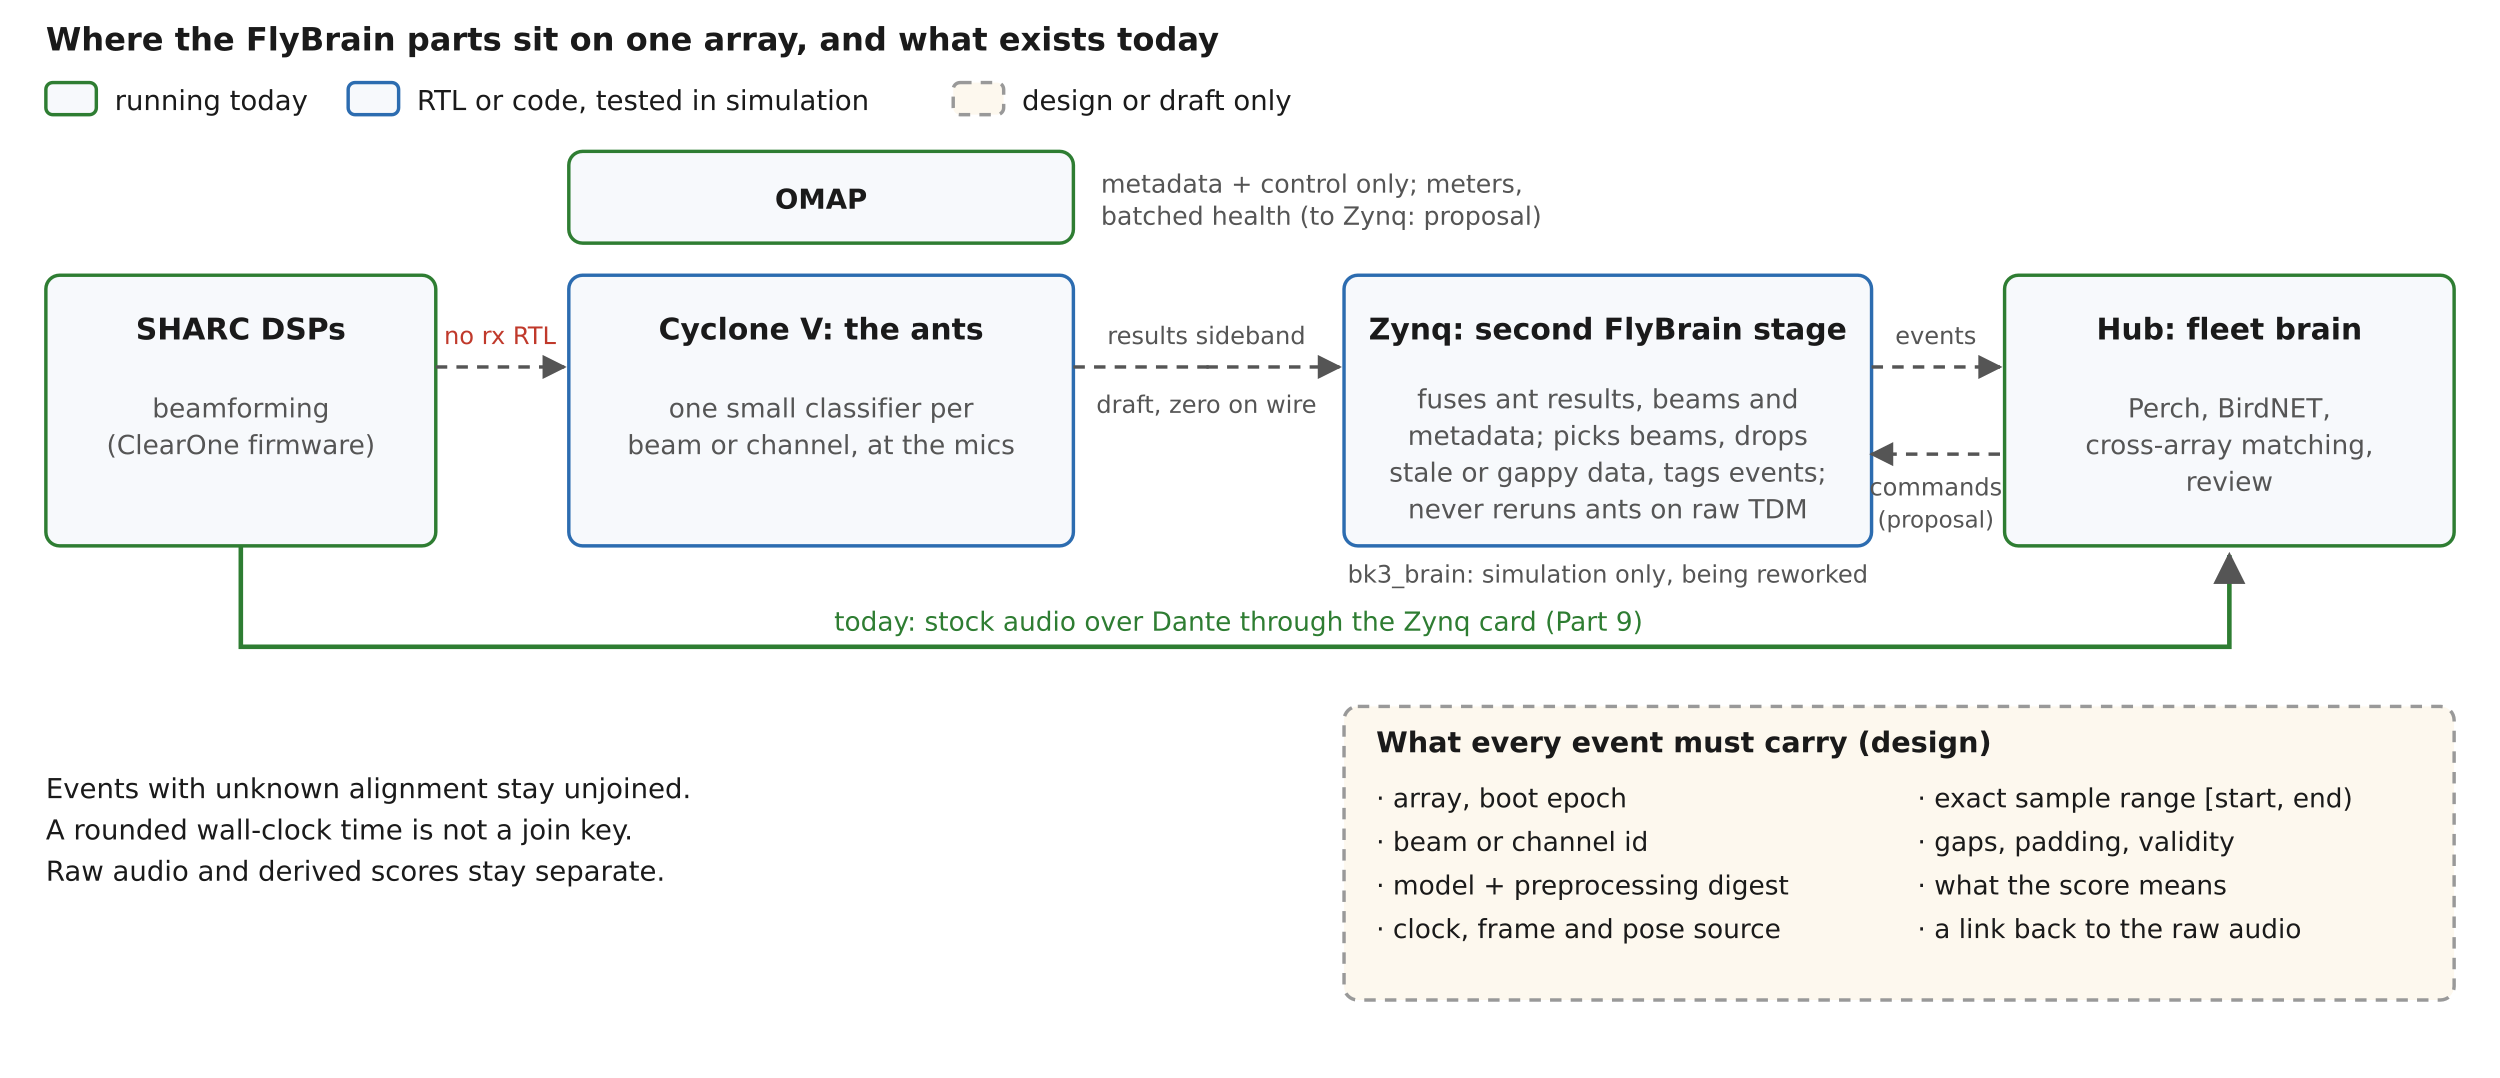
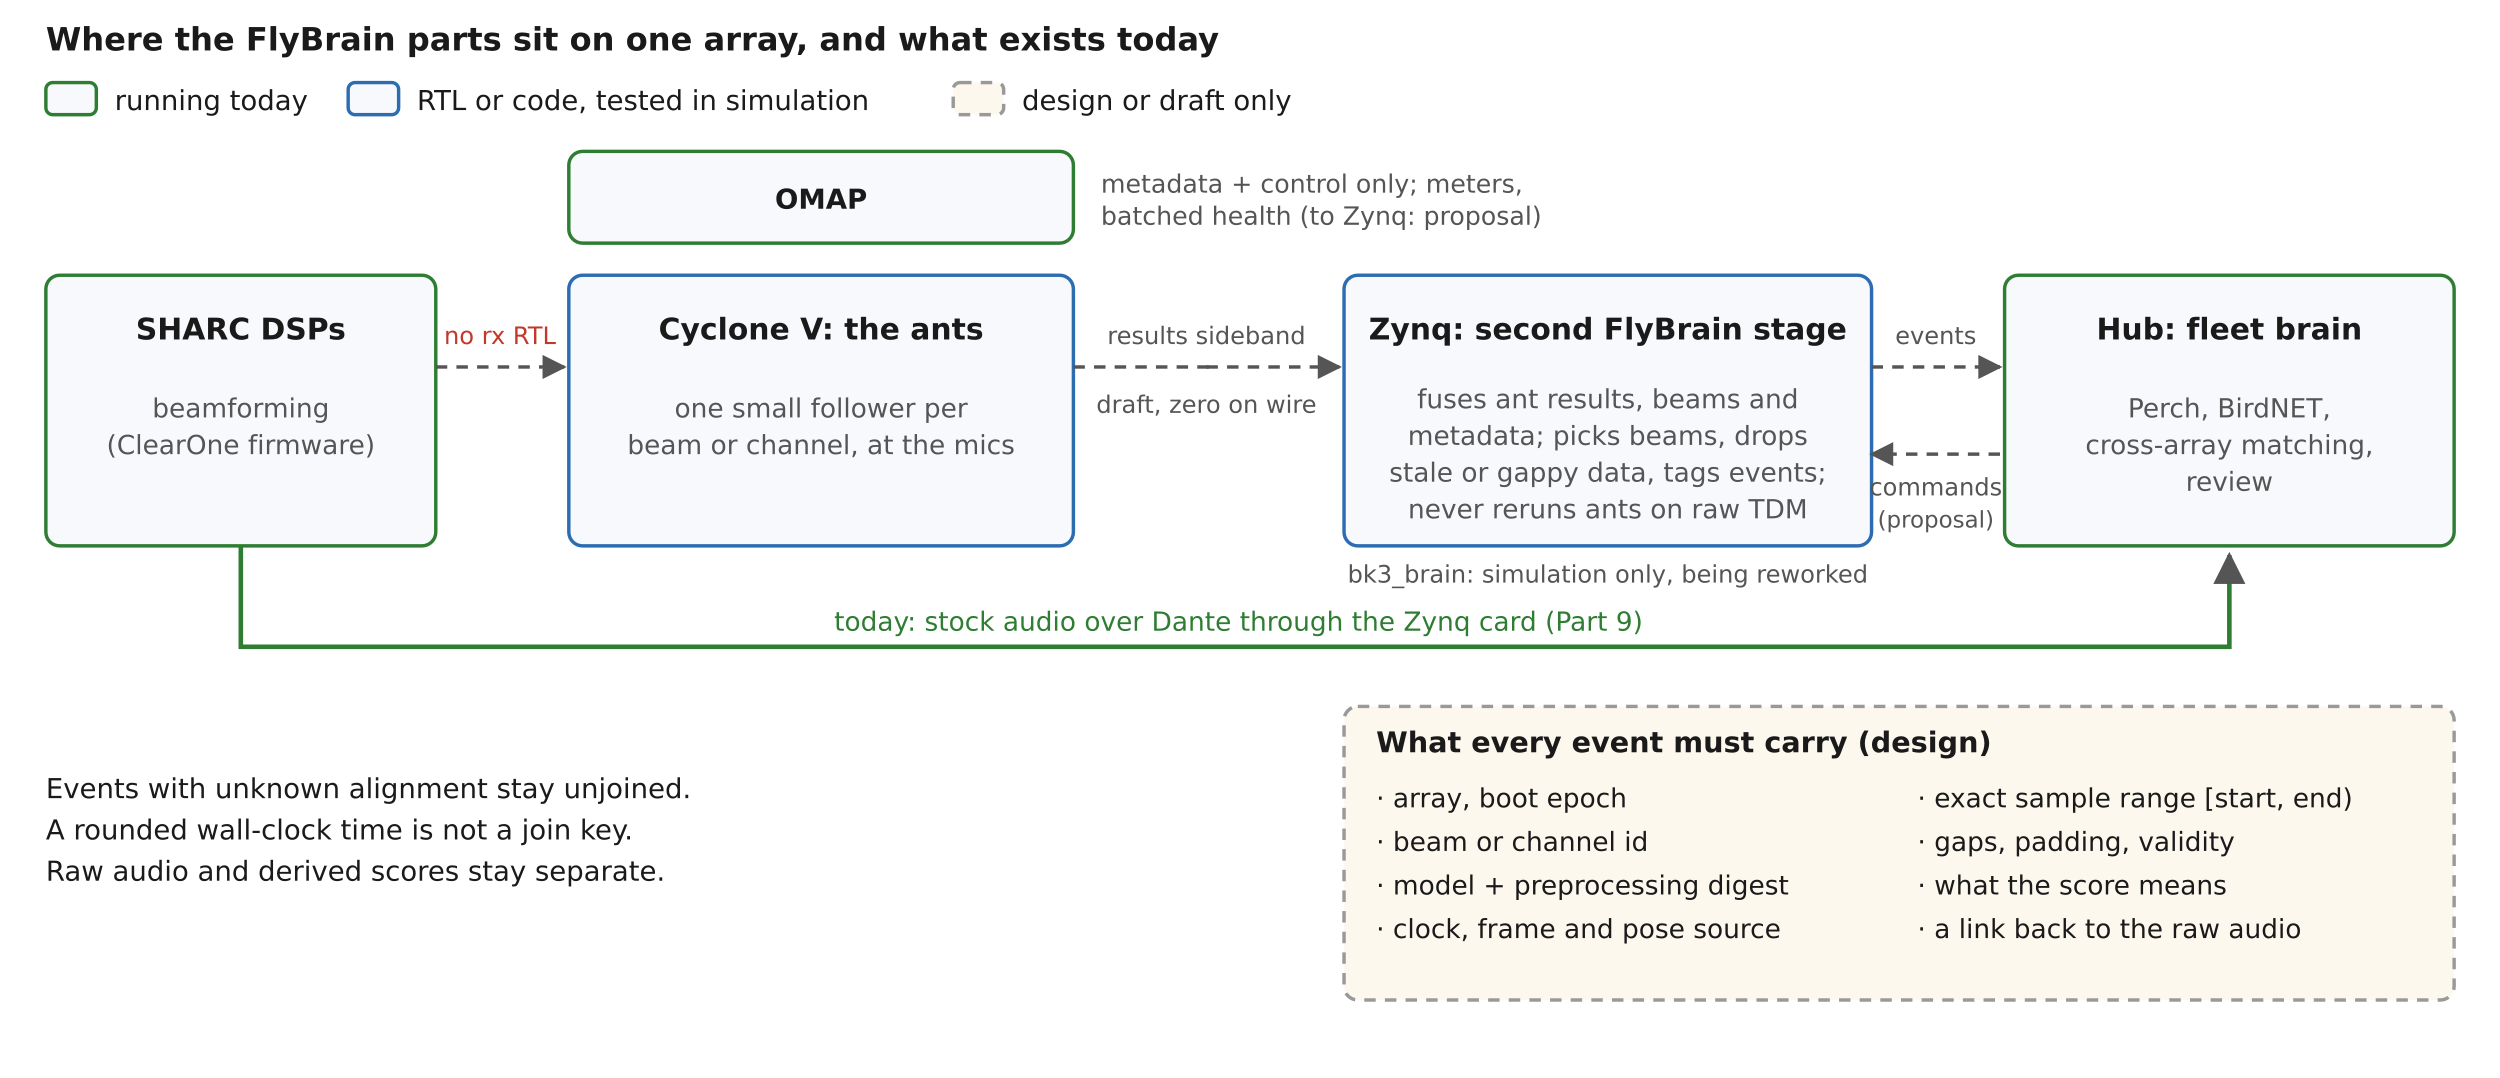
<svg xmlns="http://www.w3.org/2000/svg" width="1090" height="470" viewBox="0 0 1090 470" font-family="Segoe UI, DejaVu Sans, Arial, sans-serif" font-size="13" fill="#1a1a1a">
  <defs>
    <marker id="ar" viewBox="0 0 10 10" refX="9" refY="5" markerWidth="7" markerHeight="7" orient="auto-start-reverse">
      <path d="M0,0 L10,5 L0,10 z" fill="#555555" />
    </marker>
  </defs>
  <text x="20" y="22" font-weight="600" font-size="14">Where the FlyBrain parts sit on one array, and what exists today</text>
  <rect x="20" y="36" width="22" height="14" rx="3" fill="#f7f9fc" stroke="#2e7d32" stroke-width="1.5" />
  <text x="50" y="48" font-size="12">running today</text>
  <rect x="151.8" y="36" width="22" height="14" rx="3" fill="#f7f9fc" stroke="#2c6cb0" stroke-width="1.5" />
  <text x="181.8" y="48" font-size="12">RTL or code, tested in simulation</text>
  <rect x="415.6" y="36" width="22" height="14" rx="3" fill="#fdf8ee" stroke="#999999" stroke-width="1.5" stroke-dasharray="5 4" />
  <text x="445.6" y="48" font-size="12">design or draft only</text>
  <rect x="20" y="120" width="170" height="118" rx="6" fill="#f7f9fc" stroke="#2e7d32" stroke-width="1.5" />
  <text x="105.0" y="148" text-anchor="middle" font-size="13" font-weight="600">SHARC DSPs</text>
  <text x="105" y="182" text-anchor="middle" font-size="11.5" fill="#555555">beamforming</text>
  <text x="105" y="198" text-anchor="middle" font-size="11.5" fill="#555555">(ClearOne firmware)</text>
  <line x1="190" y1="160" x2="246" y2="160" stroke="#555555" stroke-width="1.5" marker-end="url(#ar)" stroke-dasharray="5 4" />
  <text x="218" y="150" text-anchor="middle" font-size="10.5" fill="#c0392b">no rx RTL</text>
  <rect x="248" y="120" width="220" height="118" rx="6" fill="#f7f9fc" stroke="#2c6cb0" stroke-width="1.5" />
  <text x="358.0" y="148" text-anchor="middle" font-size="13" font-weight="600">Cyclone V: the ants</text>
-   <text x="358" y="182" text-anchor="middle" font-size="11.5" fill="#555555">one small classifier per</text>
+   <text x="358" y="182" text-anchor="middle" font-size="11.5" fill="#555555">one small follower per</text>
  <text x="358" y="198" text-anchor="middle" font-size="11.5" fill="#555555">beam or channel, at the mics</text>
  <rect x="248" y="66" width="220" height="40" rx="6" fill="#f7f9fc" stroke="#2e7d32" stroke-width="1.5" />
  <text x="358.0" y="91.0" text-anchor="middle" font-size="12" font-weight="600">OMAP</text>
  <text x="480" y="84" font-size="11" fill="#555555">metadata + control only; meters,</text>
  <text x="480" y="98" font-size="11" fill="#555555">batched health (to Zynq: proposal)</text>
  <line x1="526" y1="160" x2="584" y2="160" stroke="#555555" stroke-width="1.5" marker-end="url(#ar)" stroke-dasharray="5 4" />
  <line x1="468" y1="160" x2="528" y2="160" stroke="#555555" stroke-width="1.5" stroke-dasharray="5 4" />
  <text x="526" y="150" text-anchor="middle" font-size="10.5" fill="#555555">results sideband</text>
  <text x="526" y="180" text-anchor="middle" font-size="10.5" fill="#555555">draft, zero on wire</text>
  <rect x="586" y="120" width="230" height="118" rx="6" fill="#f7f9fc" stroke="#2c6cb0" stroke-width="1.5" />
  <text x="701.0" y="148" text-anchor="middle" font-size="13" font-weight="600">Zynq: second FlyBrain stage</text>
  <text x="701" y="178" text-anchor="middle" font-size="11.5" fill="#555555">fuses ant results, beams and</text>
  <text x="701" y="194" text-anchor="middle" font-size="11.5" fill="#555555">metadata; picks beams, drops</text>
  <text x="701" y="210" text-anchor="middle" font-size="11.5" fill="#555555">stale or gappy data, tags events;</text>
  <text x="701" y="226" text-anchor="middle" font-size="11.5" fill="#555555">never reruns ants on raw TDM</text>
  <text x="701" y="254" text-anchor="middle" font-size="10.5" fill="#555555">bk3_brain: simulation only, being reworked</text>
  <line x1="816" y1="160" x2="872" y2="160" stroke="#555555" stroke-width="1.5" marker-end="url(#ar)" stroke-dasharray="5 4" />
  <text x="844" y="150" text-anchor="middle" font-size="10.5" fill="#555555">events</text>
  <line x1="872" y1="198" x2="816" y2="198" stroke="#555555" stroke-width="1.5" marker-end="url(#ar)" stroke-dasharray="5 4" />
  <text x="844" y="216" text-anchor="middle" font-size="10.5" fill="#555555">commands</text>
  <text x="844" y="230" text-anchor="middle" font-size="10" fill="#555555">(proposal)</text>
  <rect x="874" y="120" width="196" height="118" rx="6" fill="#f7f9fc" stroke="#2e7d32" stroke-width="1.5" />
  <text x="972.0" y="148" text-anchor="middle" font-size="13" font-weight="600">Hub: fleet brain</text>
  <text x="972" y="182" text-anchor="middle" font-size="11.5" fill="#555555">Perch, BirdNET,</text>
  <text x="972" y="198" text-anchor="middle" font-size="11.5" fill="#555555">cross-array matching,</text>
  <text x="972" y="214" text-anchor="middle" font-size="11.5" fill="#555555">review</text>
  <path d="M105,238 L105,282 L972,282 L972,242" fill="none" stroke="#2e7d32" stroke-width="2" marker-end="url(#ar)" />
  <text x="540" y="275" text-anchor="middle" font-size="11.5" fill="#2e7d32">today: stock audio over Dante through the Zynq card (Part 9)</text>
  <rect x="586" y="308" width="484" height="128" rx="6" fill="#fdf8ee" stroke="#999999" stroke-width="1.5" stroke-dasharray="5 4" />
  <text x="600" y="328" font-weight="600" font-size="12.5">What every event must carry (design)</text>
  <text x="600" y="352" font-size="11.5">· array, boot epoch</text>
  <text x="836" y="352" font-size="11.5">· exact sample range [start, end)</text>
  <text x="600" y="371" font-size="11.5">· beam or channel id</text>
  <text x="836" y="371" font-size="11.5">· gaps, padding, validity</text>
  <text x="600" y="390" font-size="11.5">· model + preprocessing digest</text>
  <text x="836" y="390" font-size="11.5">· what the score means</text>
  <text x="600" y="409" font-size="11.5">· clock, frame and pose source</text>
  <text x="836" y="409" font-size="11.5">· a link back to the raw audio</text>
  <text x="20" y="348" font-size="12">Events with unknown alignment stay unjoined.</text>
  <text x="20" y="366" font-size="12">A rounded wall-clock time is not a join key.</text>
  <text x="20" y="384" font-size="12">Raw audio and derived scores stay separate.</text>
</svg>
